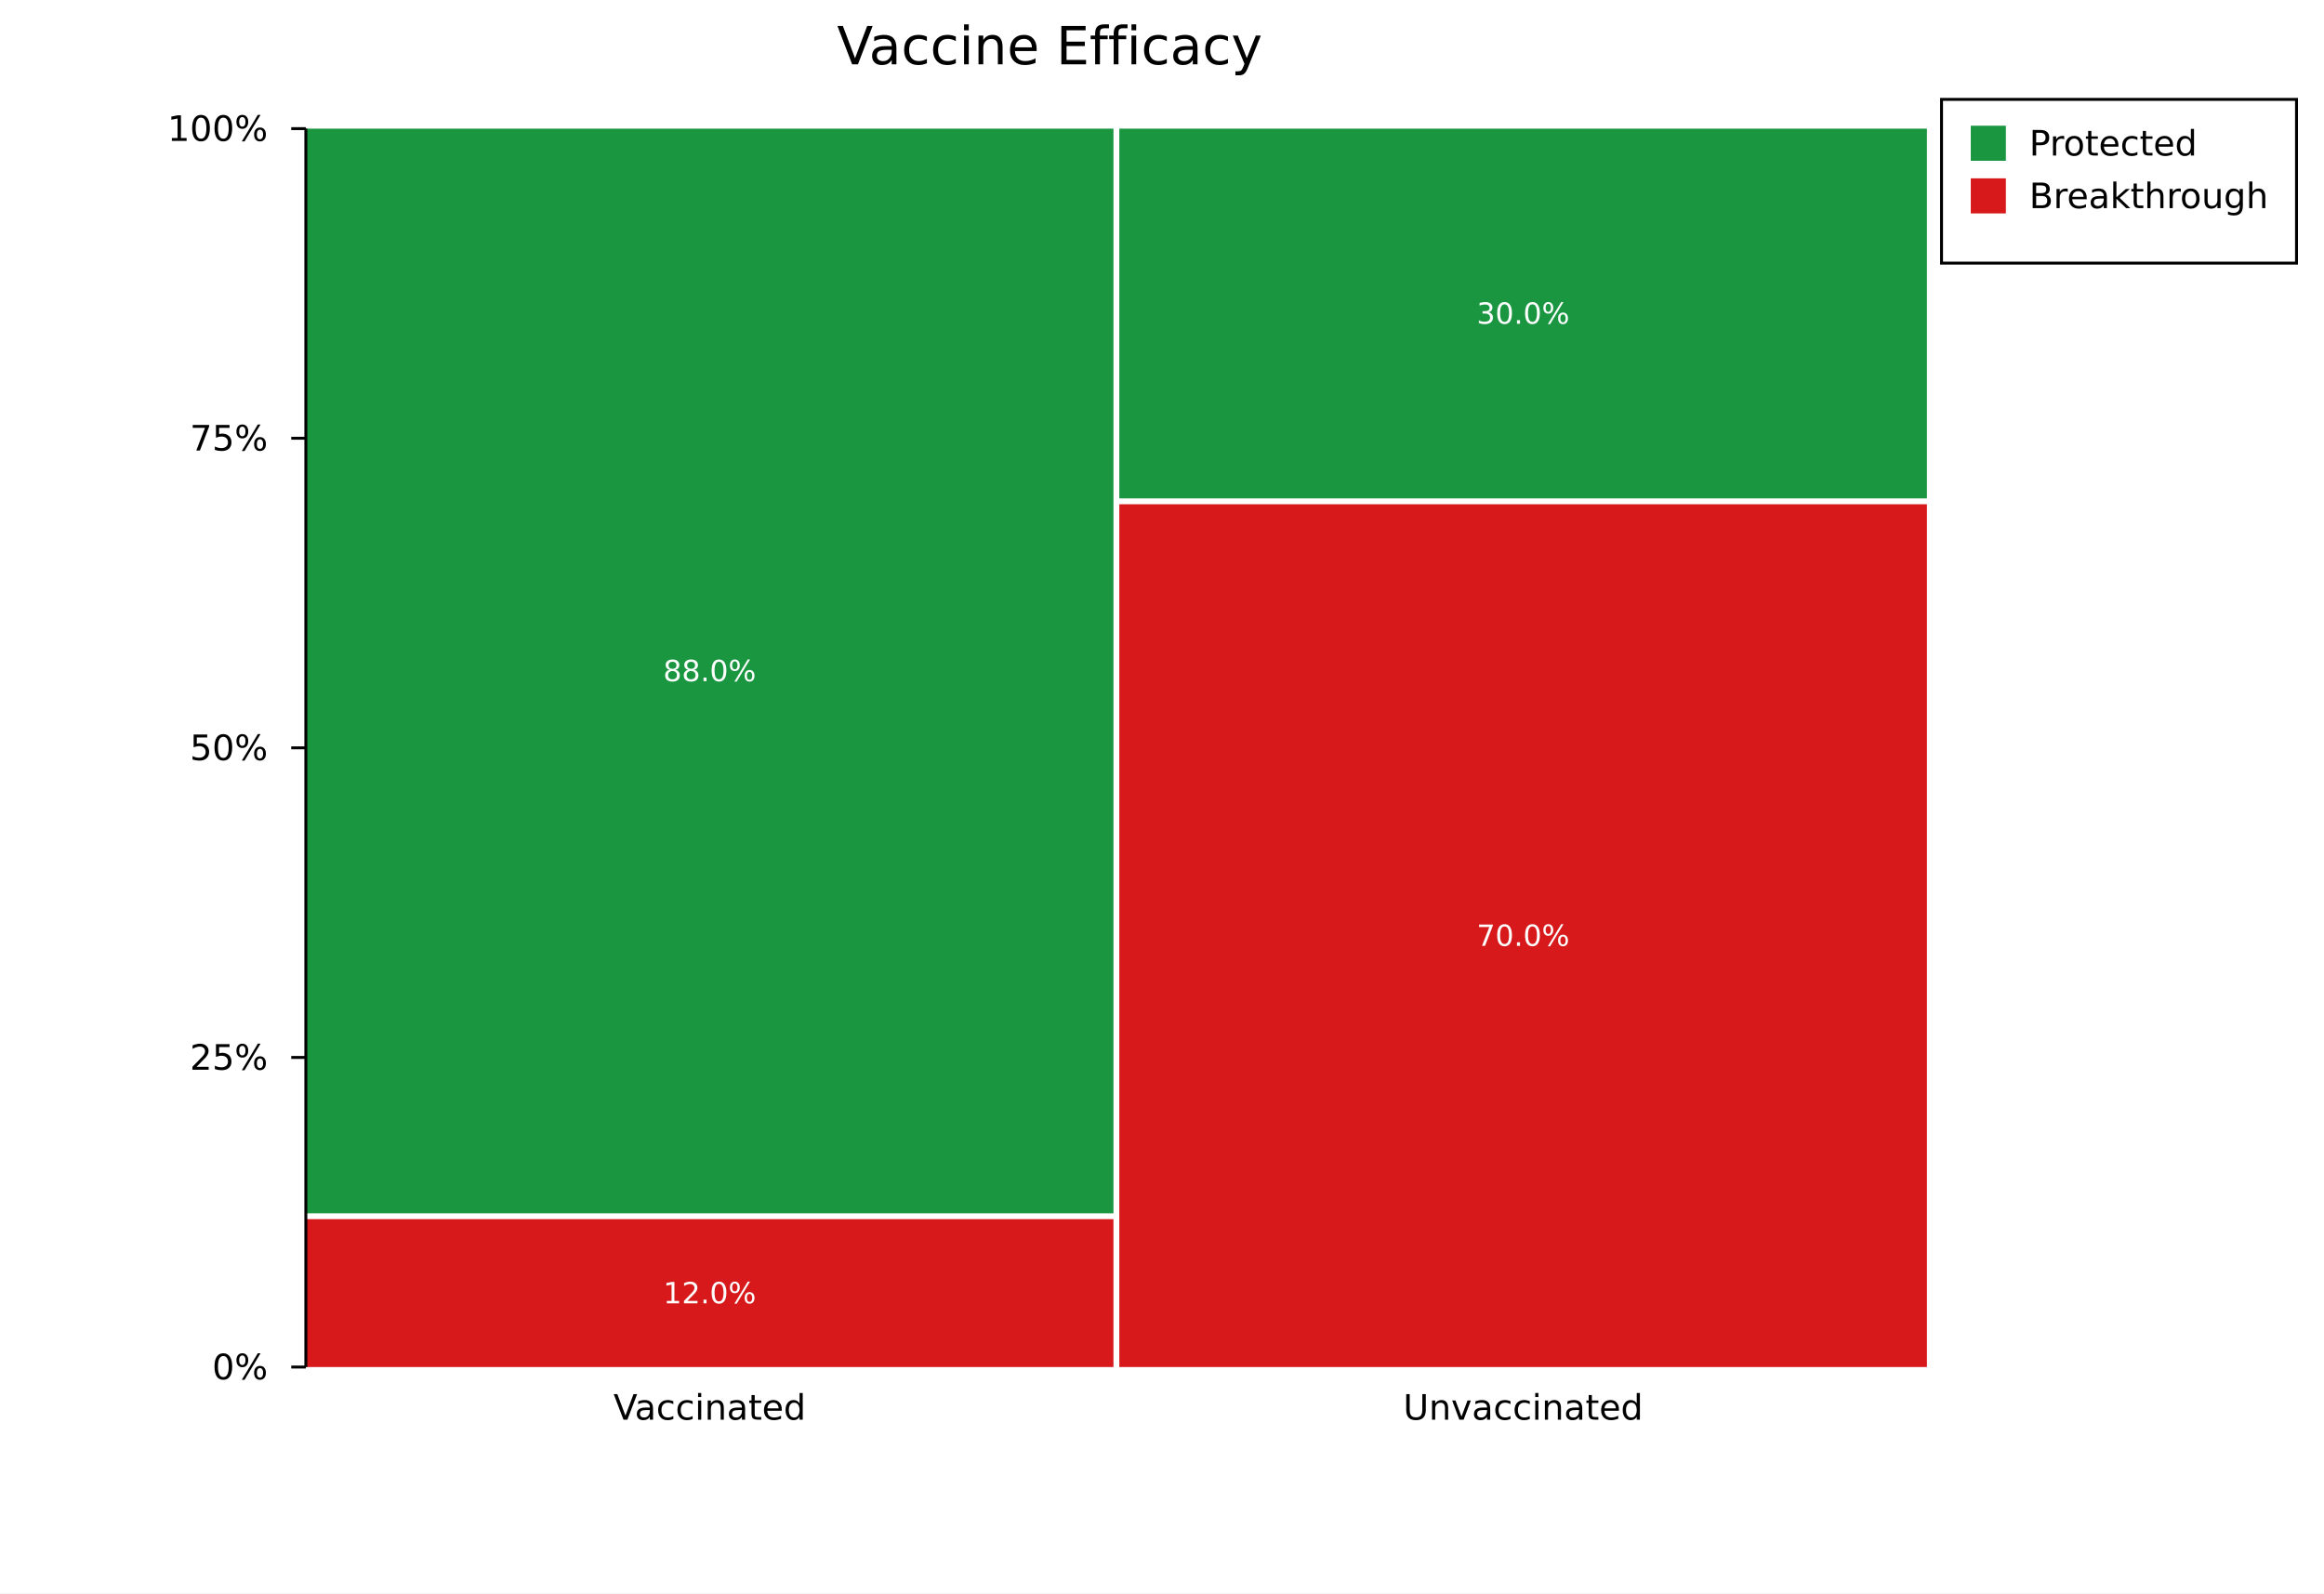
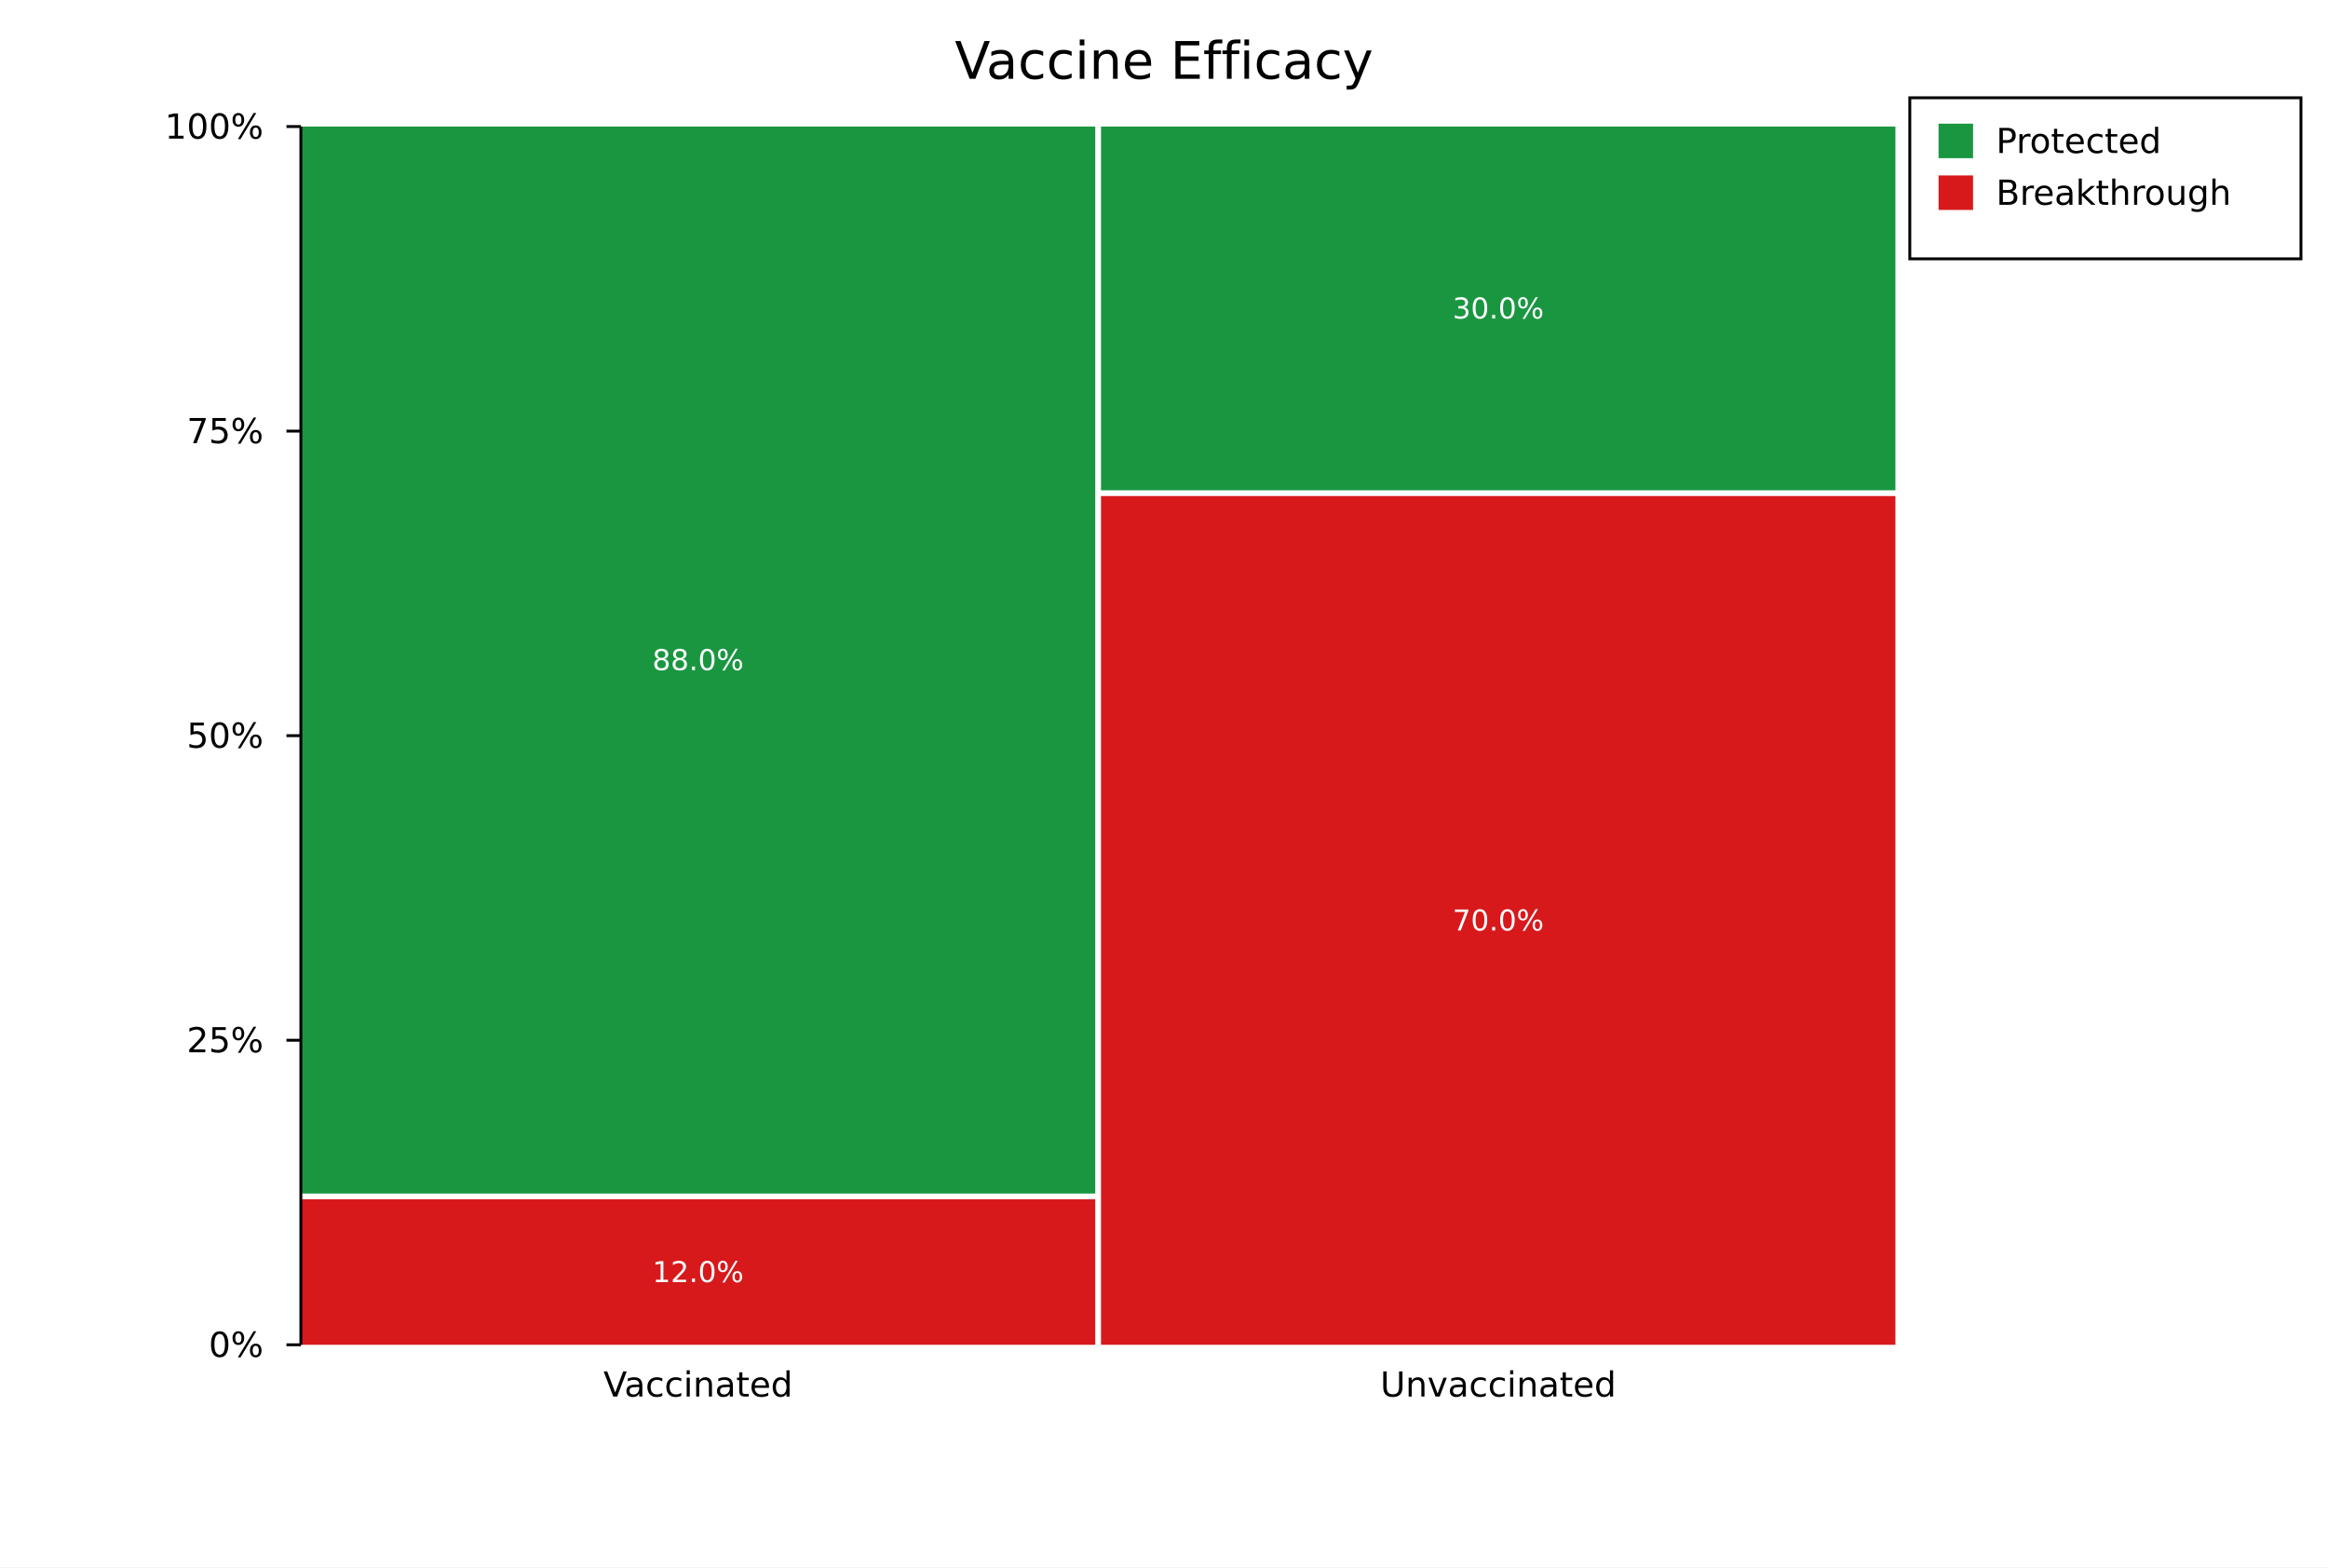
- <svg xmlns="http://www.w3.org/2000/svg" width="794.8" height="545" font-family="DejaVu Sans, Liberation Sans, Arial, sans-serif" fill="black">
+ <svg xmlns="http://www.w3.org/2000/svg" width="809.4" height="545" font-family="DejaVu Sans, Liberation Sans, Arial, sans-serif" fill="black">
  <rect width="100%" height="100%" fill="white" />
-   <text x="359" y="22" font-size="18" text-anchor="middle">Vaccine Efficacy</text>
+   <text x="404.7" y="27.4" font-size="18" text-anchor="middle">Vaccine Efficacy</text>
  <rect x="104.6" y="417.01" width="276.2" height="50.59" fill="#d7191c" />
  <text x="242.7" y="445.8" font-size="10" text-anchor="middle" fill="#ffffff">12.0%</text>
  <rect x="104.6" y="44" width="276.2" height="371.01" fill="#1a9641" />
  <text x="242.7" y="233" font-size="10" text-anchor="middle" fill="#ffffff">88.0%</text>
  <text x="242.7" y="485.6" font-size="12" text-anchor="middle">Vaccinated</text>
  <rect x="382.8" y="172.48" width="276.2" height="295.12" fill="#d7191c" />
  <text x="520.9" y="323.54" font-size="10" text-anchor="middle" fill="#ffffff">70.0%</text>
  <rect x="382.8" y="44" width="276.2" height="126.48" fill="#1a9641" />
  <text x="520.9" y="110.74" font-size="10" text-anchor="middle" fill="#ffffff">30.0%</text>
  <text x="520.9" y="485.6" font-size="12" text-anchor="middle">Unvaccinated</text>
  <line x1="104.6" y1="44" x2="104.6" y2="467.6" stroke="#000000" stroke-width="1" />
  <line x1="104.6" y1="467.6" x2="99.6" y2="467.6" stroke="#000000" stroke-width="1" />
  <text x="91.6" y="471.8" font-size="12" text-anchor="end">0%</text>
  <line x1="104.6" y1="361.7" x2="99.6" y2="361.7" stroke="#000000" stroke-width="1" />
  <text x="91.6" y="365.9" font-size="12" text-anchor="end">25%</text>
  <line x1="104.6" y1="255.8" x2="99.6" y2="255.8" stroke="#000000" stroke-width="1" />
  <text x="91.6" y="260" font-size="12" text-anchor="end">50%</text>
  <line x1="104.6" y1="149.9" x2="99.6" y2="149.9" stroke="#000000" stroke-width="1" />
  <text x="91.6" y="154.1" font-size="12" text-anchor="end">75%</text>
  <line x1="104.6" y1="44" x2="99.6" y2="44" stroke="#000000" stroke-width="1" />
  <text x="91.6" y="48.2" font-size="12" text-anchor="end">100%</text>
-   <rect x="664" y="34" width="121.4" height="56" fill="#ffffff" />
-   <rect x="664" y="34" width="121.4" height="56" fill="none" stroke="#000000" stroke-width="1" />
+   <rect x="664" y="34" width="136" height="56" fill="#ffffff" />
+   <rect x="664" y="34" width="136" height="56" fill="none" stroke="#000000" stroke-width="1" />
  <text x="694" y="53.2" font-size="12" text-anchor="start">Protected</text>
  <rect x="674" y="43" width="12" height="12" fill="#1a9641" />
  <text x="694" y="71.2" font-size="12" text-anchor="start">Breakthrough</text>
  <rect x="674" y="61" width="12" height="12" fill="#d7191c" />
</svg>
